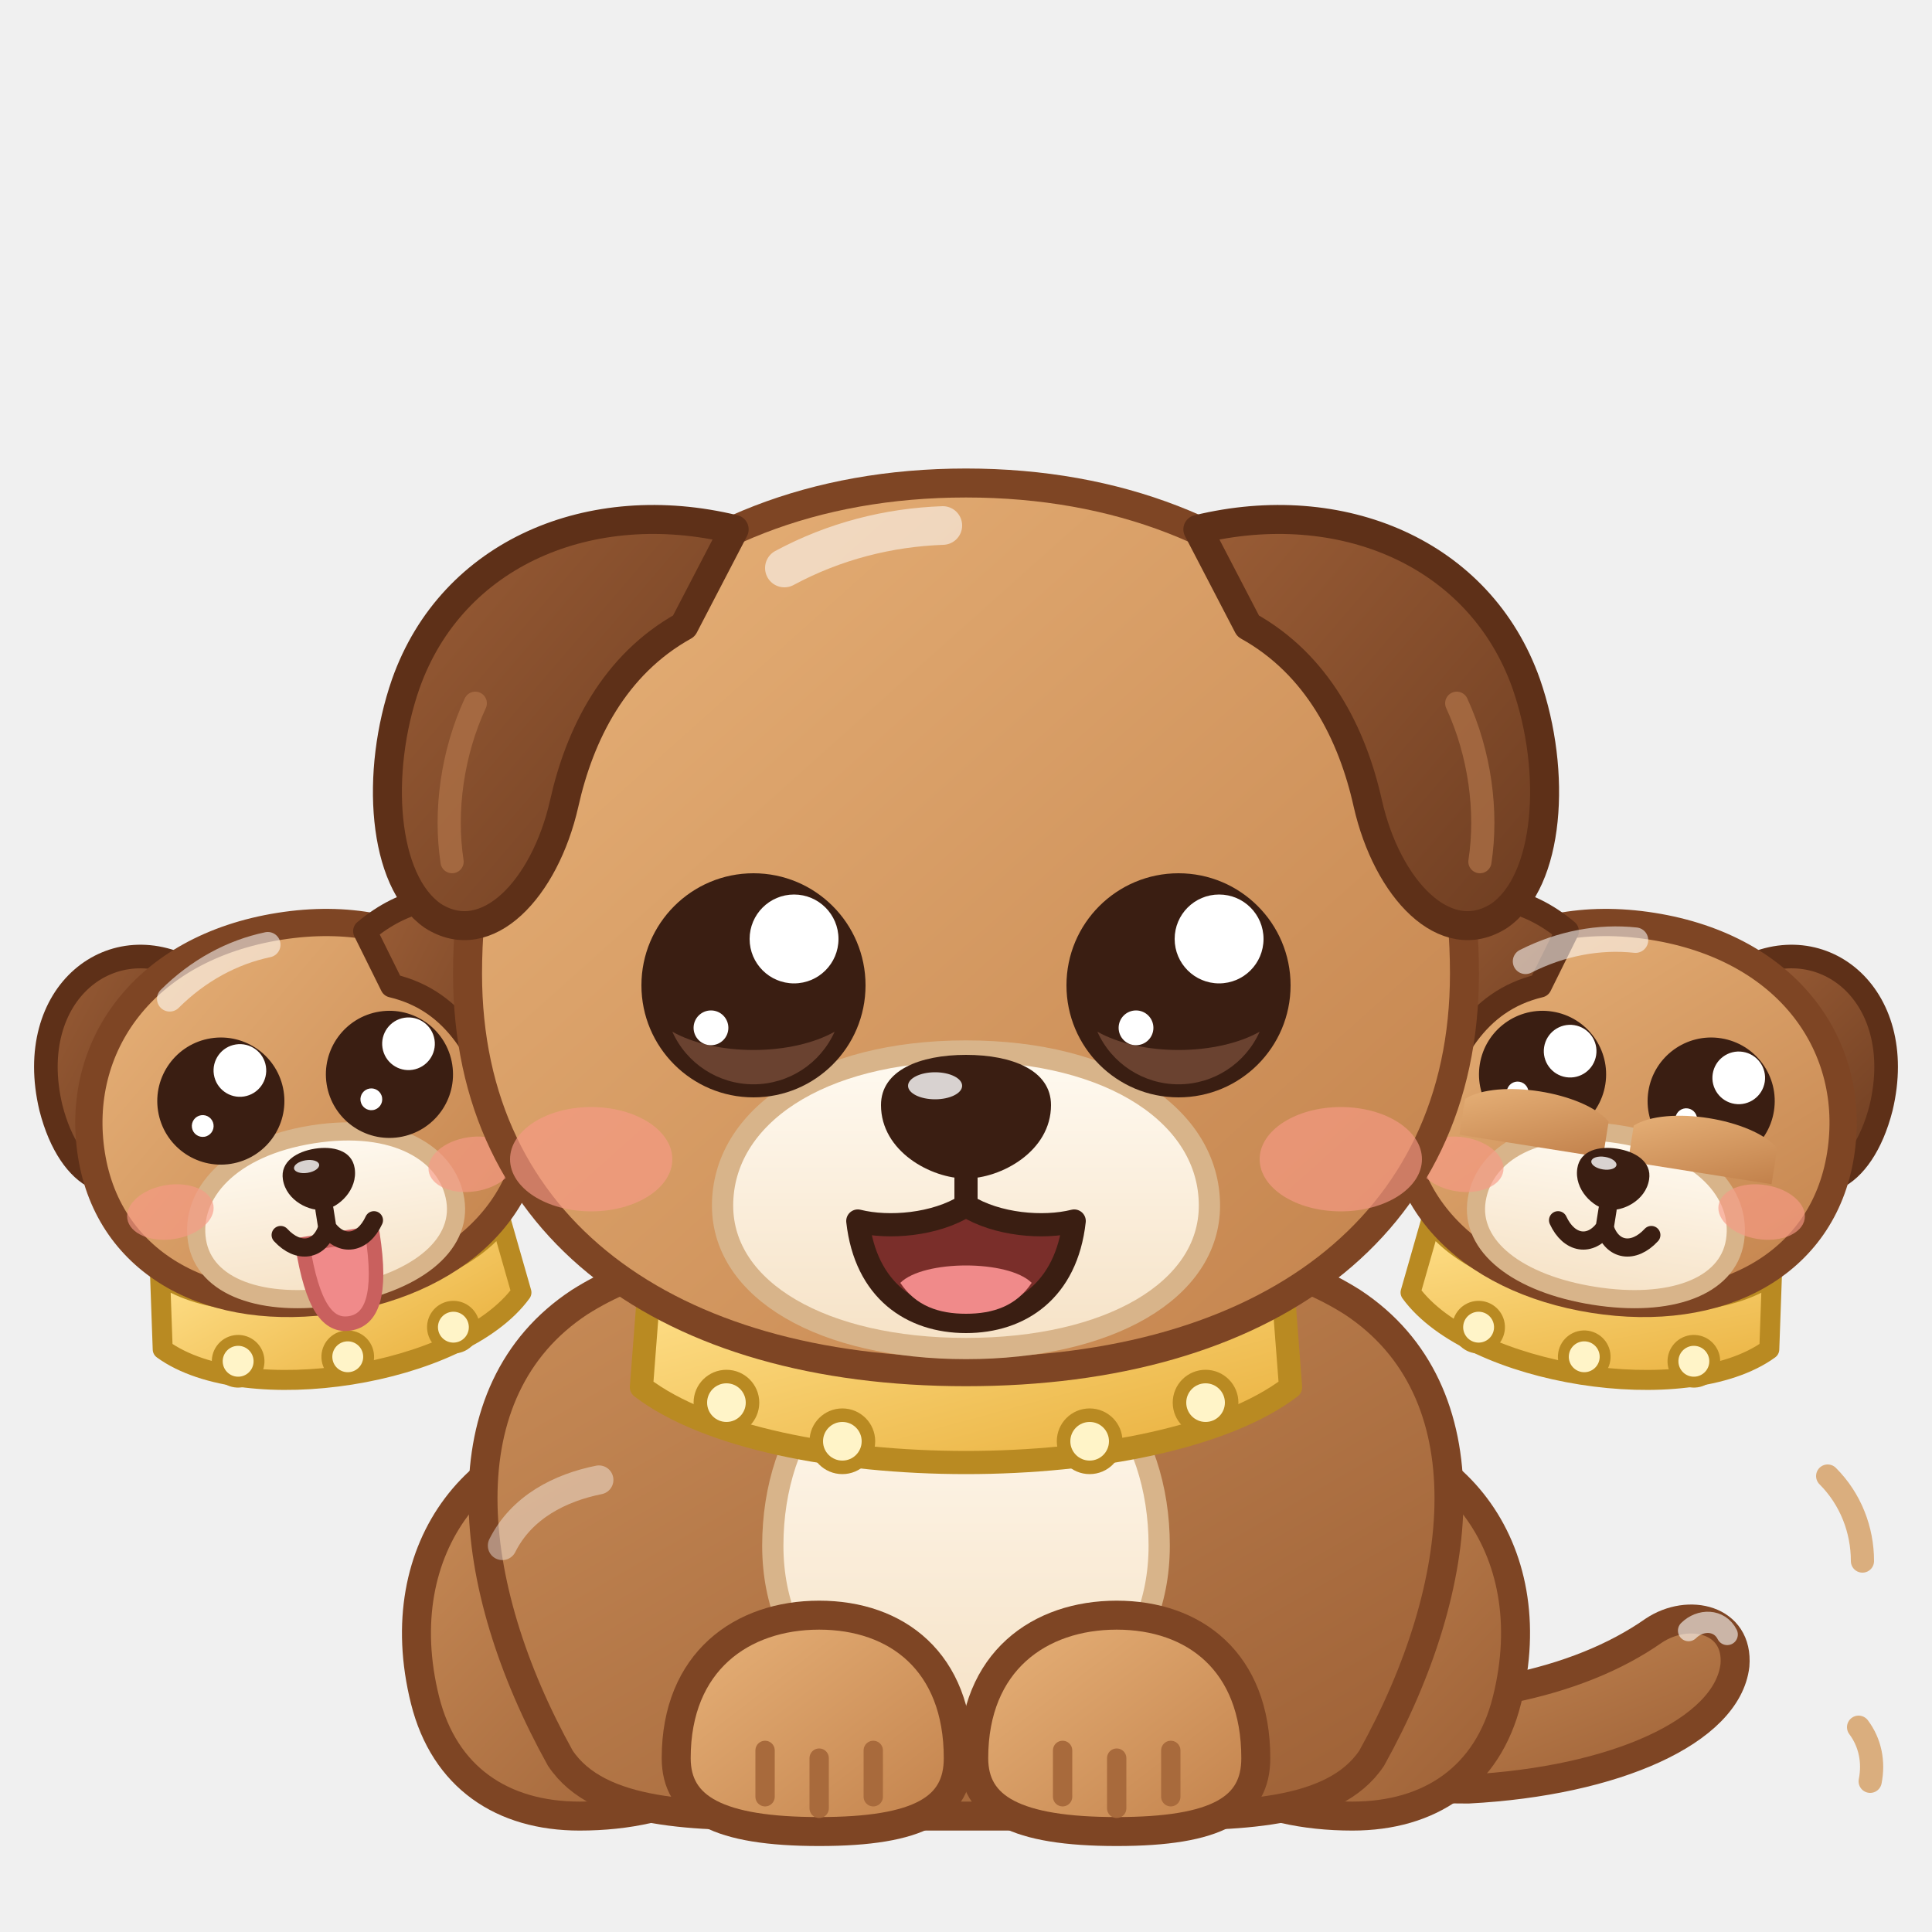
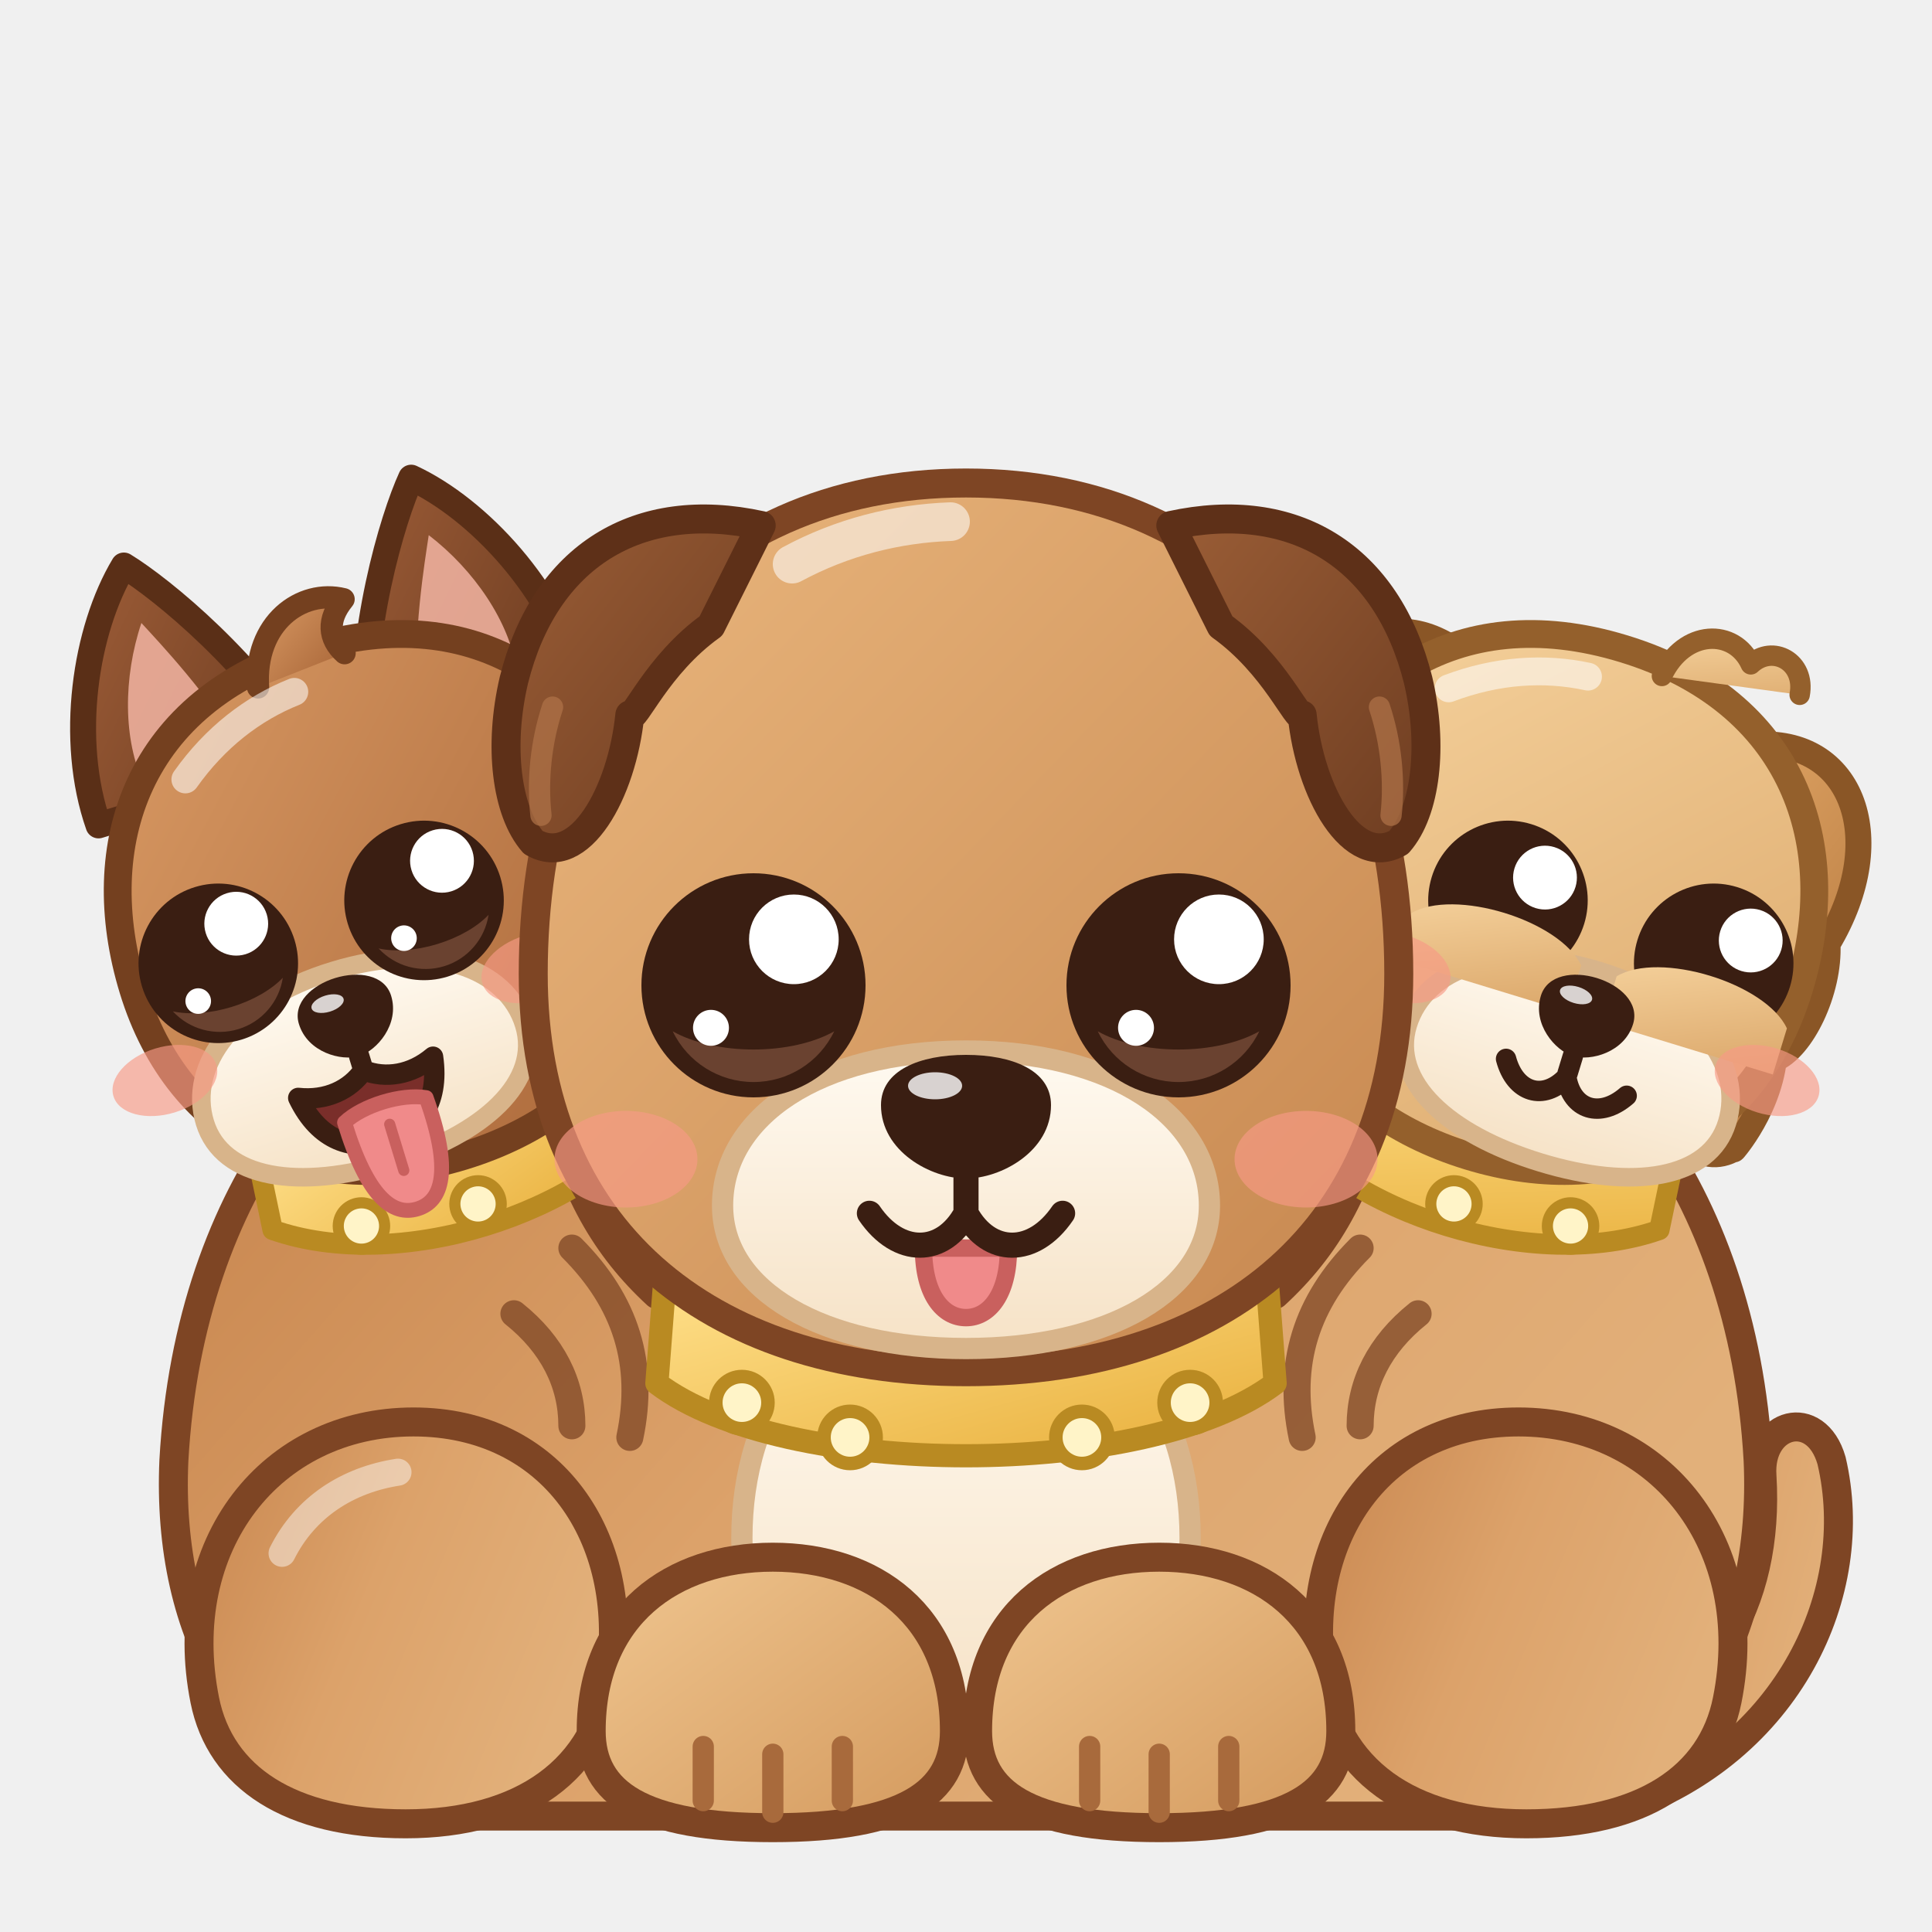
<svg xmlns="http://www.w3.org/2000/svg" viewBox="0 0 100 100" width="480" height="480">
  <defs>
-     <linearGradient id="cerby-f2-fur" x1="0" y1="0" x2="1" y2="1">
-       <stop offset="0" stop-color="#e8b37a" />
-       <stop offset="1" stop-color="#c2814b" />
+     <linearGradient id="cerby-f2-L-fur" x1="0" y1="0" x2="1" y2="1">
+       <stop offset="0" stop-color="#d99a64" />
+       <stop offset="1" stop-color="#a96638" />
    </linearGradient>
-     <linearGradient id="cerby-f2-body" x1="0" y1="0" x2="1" y2="1">
-       <stop offset="0" stop-color="#c98d58" />
-       <stop offset="1" stop-color="#9c5f35" />
+     <linearGradient id="cerby-f2-L-ear" x1="0" y1="0" x2="1" y2="1">
+       <stop offset="0" stop-color="#a2603a" />
+       <stop offset="1" stop-color="#6e3d21" />
    </linearGradient>
-     <linearGradient id="cerby-f2-ear" x1="0" y1="0" x2="1" y2="1">
+     <linearGradient id="cerby-f2-M-fur" x1="0" y1="0" x2="1" y2="1">
+       <stop offset="0" stop-color="#eab77e" />
+       <stop offset="1" stop-color="#c6864e" />
+     </linearGradient>
+     <linearGradient id="cerby-f2-M-ear" x1="0" y1="0" x2="1" y2="1">
      <stop offset="0" stop-color="#9a5d36" />
      <stop offset="1" stop-color="#6e3d21" />
+     </linearGradient>
+     <linearGradient id="cerby-f2-R-fur" x1="0" y1="0" x2="1" y2="1">
+       <stop offset="0" stop-color="#f6d39e" />
+       <stop offset="1" stop-color="#dba76a" />
+     </linearGradient>
+     <linearGradient id="cerby-f2-R-ear" x1="0" y1="0" x2="1" y2="1">
+       <stop offset="0" stop-color="#e0a565" />
+       <stop offset="1" stop-color="#b77a40" />
+     </linearGradient>
+     <linearGradient id="cerby-f2-body" x1="0" y1="0" x2="1" y2=".4">
+       <stop offset="0" stop-color="#c8864f" />
+       <stop offset=".5" stop-color="#dca26a" />
+       <stop offset="1" stop-color="#e2b07a" />
+     </linearGradient>
+     <linearGradient id="cerby-f2-paw" x1="0" y1="0" x2="1" y2="1">
+       <stop offset="0" stop-color="#f0c690" />
+       <stop offset="1" stop-color="#d49a5e" />
    </linearGradient>
    <linearGradient id="cerby-f2-cream" x1="0" y1="0" x2="0" y2="1">
      <stop offset="0" stop-color="#fffaf1" />
      <stop offset="1" stop-color="#f6e2c6" />
    </linearGradient>
    <linearGradient id="cerby-f2-gold" x1="0" y1="0" x2="1" y2="1">
      <stop offset="0" stop-color="#ffe08a" />
      <stop offset="1" stop-color="#e8ae3a" />
    </linearGradient>
  </defs>
  <g>
-     <path d="M68 88C75.6 88.4 81.6 87.2 85.6 84.4C87.4 83.2 90 83.8 89.8 86.2C89.4 89.6 83.6 92.2 76 92.6C72.6 92.6 69.4 92.4 68 92Z" fill="url(#cerby-f2-body)" stroke="#7e4524" stroke-width="1.5" stroke-linejoin="round" stroke-linecap="round" />
-     <path d="M87.4 84.4C88 83.8 89 83.8 89.4 84.6" stroke="#fff" stroke-width="1.1" fill="none" stroke-linecap="round" opacity=".6" />
-     <path d="M94.6 76.4C95.8 77.6 96.4 79.2 96.4 80.8M96.2 89.4C96.8 90.2 97 91.2 96.8 92.2" stroke="#d6a26a" stroke-width="1.2" fill="none" stroke-linecap="round" opacity=".85" />
-     <path d="M22 88C20 80 25 74 32 74 39 74 42 81 40 88 39 92 35 94 30 94 26 94 23 92 22 88Z" fill="url(#cerby-f2-body)" stroke="#7e4524" stroke-width="1.5" stroke-linejoin="round" stroke-linecap="round" />
-     <path d="M78 88C80 80 75 74 68 74 61 74 58 81 60 88 61 92 65 94 70 94 74 94 77 92 78 88Z" fill="url(#cerby-f2-body)" stroke="#7e4524" stroke-width="1.5" stroke-linejoin="round" stroke-linecap="round" />
-     <path d="M29 91C24 82 23 72 30 67.4 36 63.6 43 65 50 65 57 65 64 63.6 70 67.4 77 72 76 82 71 91 69 94 64 94 59 94H41C36 94 31 94 29 91Z" fill="url(#cerby-f2-body)" stroke="#7e4524" stroke-width="1.5" stroke-linejoin="round" stroke-linecap="round" />
-     <path d="M50 69C56.4 69 60 74 60 80 60 86 55.6 89.6 50 89.6S40 86 40 80C40 74 43.6 69 50 69Z" fill="url(#cerby-f2-cream)" stroke="#d8b48a" stroke-width="1.1" />
-     <path d="M35 91C35 86 38.4 83.6 42.4 83.6S49.6 86 49.6 91C49.6 93.6 47.6 94.8 42.4 94.8S35 93.6 35 91Z" fill="url(#cerby-f2-fur)" stroke="#7e4524" stroke-width="1.5" stroke-linejoin="round" stroke-linecap="round" />
-     <path d="M50.4 91C50.4 86 53.8 83.6 57.8 83.6S65 86 65 91C65 93.6 63 94.8 57.8 94.8S50.4 93.6 50.4 91Z" fill="url(#cerby-f2-fur)" stroke="#7e4524" stroke-width="1.5" stroke-linejoin="round" stroke-linecap="round" />
-     <path d="M39.6 93v-2.4M42.4 93.6v-2.6M45.2 93v-2.4M55 93v-2.4M57.8 93.6v-2.6M60.6 93v-2.4" stroke="#a86a3c" stroke-width="1" stroke-linecap="round" />
-     <g transform="translate(16 57.6) rotate(-9) scale(0.94)">
-       <path d="M-9.5 7.5C-6 11.2 6 11.2 9.5 7.5L10 11.6C6 15.6 -6 15.6 -10 11.6Z" fill="url(#cerby-f2-gold)" stroke="#b98a22" stroke-width="1.1" stroke-linejoin="round" stroke-linecap="round" />
-       <circle cx="-6" cy="12.9" r="1.15" fill="#fff4c8" stroke="#b98a22" stroke-width=".6" />
-       <circle cx="0" cy="13.6" r="1.15" fill="#fff4c8" stroke="#b98a22" stroke-width=".6" />
-       <circle cx="6" cy="12.9" r="1.15" fill="#fff4c8" stroke="#b98a22" stroke-width=".6" />
-       <path d="M-5 -8.6C-9 -12 -14.5 -9 -14 -2.5C-13.6 1.8 -11 3.2 -9.4 1C-9 -2.6 -8 -5.6 -5 -6.4Z" fill="url(#cerby-f2-ear)" stroke="#5e3018" stroke-width="1.3" stroke-linejoin="round" stroke-linecap="round" />
-       <path d="M0 -10.4C7.6 -10.4 12.2 -5.6 12.2 0.4C12.2 6.6 7 10.4 0 10.4S-12.2 6.6 -12.2 0.4C-12.2 -5.6 -7.6 -10.4 0 -10.4Z" fill="url(#cerby-f2-fur)" stroke="#7e4524" stroke-width="1.5" stroke-linejoin="round" stroke-linecap="round" />
-       <path d="M4.6 -9.4C9.6 -12.4 14.4 -9.4 14.2 -2.4C14 2.2 12.2 4 10.6 2.2C10 -1.6 9 -4.8 5.6 -6.2Z" fill="url(#cerby-f2-ear)" stroke="#5e3018" stroke-width="1.3" stroke-linejoin="round" stroke-linecap="round" />
-       <path d="M0 1.2C4.6 1.2 7.2 3.4 7.2 6C7.2 8.6 4.2 10.2 0 10.2S-7.2 8.6 -7.2 6C-7.2 3.4 -4.6 1.2 0 1.2Z" fill="url(#cerby-f2-cream)" stroke="#d8b48a" stroke-width="1" />
-       <circle cx="-4.7" cy="-1.4" r="3.5" fill="#3a1e12" />
-       <circle cx="-3.4" cy="-2.9" r="1.45" fill="#fff" />
-       <circle cx="-5.9" cy="-0.2" r=".6" fill="#fff" />
-       <circle cx="4.7" cy="-1.4" r="3.5" fill="#3a1e12" />
-       <circle cx="6" cy="-2.9" r="1.45" fill="#fff" />
-       <circle cx="3.5" cy="-0.2" r=".6" fill="#fff" />
-       <ellipse cx="-8.4" cy="4.2" rx="2.4" ry="1.5" fill="#f79a86" opacity=".65" />
-       <ellipse cx="8.4" cy="4.2" rx="2.4" ry="1.5" fill="#f79a86" opacity=".65" />
-       <path d="M-2 3.4C-2 2.4 -1 2 0 2S2 2.4 2 3.4C2 4.6 0.8 5.4 0 5.4S-2 4.6 -2 3.4Z" fill="#3a1e12" />
-       <ellipse cx="-.6" cy="2.9" rx=".7" ry=".35" fill="#fff" opacity=".8" />
-       <path d="M-1.5 7.1C-1.5 10.6 -0.8 11.8 0.4 11.8S2.4 10.6 2.4 7.1Z" fill="#f08a8a" stroke="#c9605e" stroke-width=".8" stroke-linejoin="round" />
-       <path d="M0 5.4v.9M-2.6 6.4c.8 1.2 2 1.2 2.6 0 .6 1.2 1.8 1.2 2.6 0" fill="none" stroke="#3a1e12" stroke-width="1" stroke-linecap="round" />
-       <path d="M-6.6 -7.4c1.8-1.3 3.8-2 5.8-2.1" stroke="#fff" stroke-width="1.4" fill="none" stroke-linecap="round" opacity=".55" />
+     <path d="M82 90C88.6 88.4 91.6 83 91.2 76.4C91 73.6 94 72.8 94.8 75.6C96.4 82.4 92.6 90.6 84 93.6Z" fill="url(#cerby-f2-body)" stroke="#7e4524" stroke-width="1.5" stroke-linejoin="round" stroke-linecap="round" />
+     <path d="M21 94C12.6 92 8.6 84.6 9 75.6C9.4 68.4 11.6 62.6 14.6 58.4L28.6 57C29.6 61.6 31.4 64.6 34 67H66C68.6 64.6 70.4 61.6 71.4 57L85.4 58.4C88.4 62.6 90.6 68.4 91 75.6C91.4 84.6 87.4 92 79 94Z" fill="url(#cerby-f2-body)" stroke="#7e4524" stroke-width="1.5" stroke-linejoin="round" stroke-linecap="round" />
+     <path d="M29.6 64.6C32.4 67.4 33.4 70.6 32.6 74.4M26.6 68C28.6 69.6 29.6 71.6 29.6 73.8M70.4 64.6C67.6 67.4 66.6 70.6 67.4 74.4M73.4 68C71.4 69.6 70.4 71.6 70.4 73.8" stroke="#7e4524" stroke-width="1.4" fill="none" stroke-linecap="round" opacity=".75" />
+     <path d="M50 67C58 67 61.6 73 61.6 79.6 61.6 86 56.4 90 50 90S38.4 86 38.4 79.6C38.4 73 42 67 50 67Z" fill="url(#cerby-f2-cream)" stroke="#d8b48a" stroke-width="1.1" />
+     <path d="M10.6 88C9 80 14 73.6 21.4 73.6 28.6 73.6 32.6 79.6 31.6 86.6 31 91.6 27 94.4 21 94.4 15 94.4 11.4 92 10.6 88Z" fill="url(#cerby-f2-body)" stroke="#7e4524" stroke-width="1.5" stroke-linejoin="round" stroke-linecap="round" />
+     <path d="M89.4 88C91 80 86 73.6 78.6 73.6 71.4 73.6 67.4 79.6 68.4 86.6 69 91.6 73 94.4 79 94.4 85 94.4 88.6 92 89.4 88Z" fill="url(#cerby-f2-body)" stroke="#7e4524" stroke-width="1.5" stroke-linejoin="round" stroke-linecap="round" />
+     <path d="M14.6 80.4c1.2-2.4 3.4-3.8 6-4.2" stroke="#fff" stroke-width="1.4" fill="none" stroke-linecap="round" opacity=".45" />
+     <path d="M30.6 89.6C30.6 83.6 34.8 80.6 40 80.6S49.4 83.6 49.4 89.6C49.4 92.8 46.8 94.6 40 94.6S30.6 92.8 30.6 89.6Z" fill="url(#cerby-f2-paw)" stroke="#7e4524" stroke-width="1.5" stroke-linejoin="round" stroke-linecap="round" />
+     <path d="M50.6 89.6C50.6 83.6 54.8 80.6 60 80.6S69.4 83.6 69.4 89.6C69.4 92.8 66.8 94.6 60 94.6S50.6 92.8 50.6 89.6Z" fill="url(#cerby-f2-paw)" stroke="#7e4524" stroke-width="1.5" stroke-linejoin="round" stroke-linecap="round" />
+     <path d="M36.4 93.2v-2.8M40 93.8v-3M43.6 93.2v-2.8M56.4 93.2v-2.8M60 93.8v-3M63.6 93.2v-2.8" stroke="#a86a3c" stroke-width="1.1" stroke-linecap="round" />
+     <g transform="translate(20 46.8) rotate(-17) scale(0.96)">
+       <path d="M-10.6 10.6C-5.3 14.2 5.3 14.2 10.6 10.6L11 15C5.3 19.2 -5.3 19.2 -11 15Z" fill="url(#cerby-f2-gold)" stroke="#b98a22" stroke-width="1.1" stroke-linejoin="round" stroke-linecap="round" />
+       <circle cx="-6.36" cy="16.2" r="1.25" fill="#fff4c8" stroke="#b98a22" stroke-width=".6" />
+       <circle cx="0" cy="16.9" r="1.25" fill="#fff4c8" stroke="#b98a22" stroke-width=".6" />
+       <circle cx="6.36" cy="16.2" r="1.25" fill="#fff4c8" stroke="#b98a22" stroke-width=".6" />
+       <path d="M-1.6 -8.6C-3 -14.4 -6.6 -19.8 -8.2 -21.6C-11.2 -18.9 -13.8 -13.5 -13.6 -8.6Z" fill="url(#cerby-f2-L-ear)" stroke="#5a2f17" stroke-width="1.4" stroke-linejoin="round" stroke-linecap="round" />
+       <path d="M-5 -10C-5.8 -13.5 -7.6 -17.1 -8.2 -18.36C-10 -15.84 -11 -12.6 -10.6 -10Z" fill="#f2b4a2" opacity=".85" />
+       <path d="M1.4 -8.6C2.8 -14.4 6.4 -19.8 8 -21.6C11 -18.9 13.6 -13.5 13.4 -8.6Z" fill="url(#cerby-f2-L-ear)" stroke="#5a2f17" stroke-width="1.4" stroke-linejoin="round" stroke-linecap="round" />
+       <path d="M4.8 -10C5.6 -13.5 7.4 -17.1 8 -18.36C9.8 -15.84 10.8 -12.6 10.4 -10Z" fill="#f2b4a2" opacity=".85" />
+       <path d="M0 -14.4C9.6 -14.4 14.4 -7.8 14.4 0.4C14.4 8.8 8.6 14.2 0 14.2S-14.4 8.8 -14.4 0.4C-14.4 -7.8 -9.6 -14.4 0 -14.4Z" fill="url(#cerby-f2-L-fur)" stroke="#74401f" stroke-width="1.5" stroke-linejoin="round" stroke-linecap="round" />
+       <path d="M-3.2 -13.2C-2.4 -16.6 .6 -17.6 2.6 -16.4 1.4 -15.6 1.2 -14.6 1.8 -13.6" fill="url(#cerby-f2-L-fur)" stroke="#74401f" stroke-width="1.2" stroke-linejoin="round" stroke-linecap="round" />
+       <g transform="translate(-3.8 0)">
+         <path d="M0 2.6C5.6 2.6 9 5.2 9 8.4C9 11.6 5.2 13.4 0 13.4S-9 11.6 -9 8.4C-9 5.2 -5.6 2.6 0 2.6Z" fill="url(#cerby-f2-cream)" stroke="#d8b48a" stroke-width="1" />
+         <circle cx="-5.8" cy="0.4" r="4.3" fill="#3a1e12" />
+         <path d="M-8.9 2.16A3.44 3.44 0 0 0 -2.7 2.16 4.13 2.06 0 0 1 -8.9 2.16Z" fill="#8a5a44" opacity=".6" />
+         <circle cx="-4.25" cy="-1.36" r="1.72" fill="#fff" />
+         <circle cx="-7.43" cy="2.03" r="0.69" fill="#fff" />
+         <circle cx="5.8" cy="0.4" r="4.3" fill="#3a1e12" />
+         <path d="M2.7 2.16A3.44 3.44 0 0 0 8.9 2.16 4.13 2.06 0 0 1 2.7 2.16Z" fill="#8a5a44" opacity=".6" />
+         <circle cx="7.35" cy="-1.36" r="1.72" fill="#fff" />
+         <circle cx="4.17" cy="2.03" r="0.69" fill="#fff" />
+         <ellipse cx="-10.4" cy="5.6" rx="2.9" ry="1.8" fill="#f79a86" opacity=".65" />
+         <ellipse cx="10.4" cy="5.6" rx="2.9" ry="1.8" fill="#f79a86" opacity=".65" />
+         <path d="M-2.6 4.8C-2.6 3.6 -1.3 3 0 3S2.6 3.6 2.6 4.8C2.6 6.4 1 7.4 0 7.4S-2.6 6.4 -2.6 4.8Z" fill="#3a1e12" />
+         <ellipse cx="-.8" cy="4.2" rx=".9" ry=".45" fill="#fff" opacity=".8" />
+         <path d="M0 7.4v.8M-3.8 8.6C-2.4 9.2 -1 9 0 8.2 1 9 2.4 9.2 3.8 8.6 3.4 11.2 1.8 12.2 0 12.2S-3.4 11.2 -3.8 8.6Z" fill="#7a2e2a" stroke="#3a1e12" stroke-width="1.1" stroke-linejoin="round" stroke-linecap="round" />
+         <path d="M-1.8 10.6C-1.8 14.8 -.8 16.2 .6 16.2S3 14.8 2.8 10.6C1.6 10 -.6 10 -1.8 10.6Z" fill="#f08a8a" stroke="#c9605e" stroke-width=".8" stroke-linejoin="round" />
+         <path d="M.5 11.4v2.6" stroke="#c9605e" stroke-width=".6" stroke-linecap="round" />
+       </g>
+       <path d="M-8.4 -9.6c2.2-1.7 4.6-2.6 7-2.8" stroke="#fff" stroke-width="1.5" fill="none" stroke-linecap="round" opacity=".55" />
    </g>
-     <g transform="translate(84 57.6) rotate(9) scale(0.94)">
-       <path d="M-9.5 7.5C-6 11.2 6 11.2 9.5 7.5L10 11.6C6 15.6 -6 15.6 -10 11.6Z" fill="url(#cerby-f2-gold)" stroke="#b98a22" stroke-width="1.1" stroke-linejoin="round" stroke-linecap="round" />
-       <circle cx="-6" cy="12.9" r="1.15" fill="#fff4c8" stroke="#b98a22" stroke-width=".6" />
-       <circle cx="0" cy="13.6" r="1.15" fill="#fff4c8" stroke="#b98a22" stroke-width=".6" />
-       <circle cx="6" cy="12.9" r="1.15" fill="#fff4c8" stroke="#b98a22" stroke-width=".6" />
-       <path d="M5 -8.6C9 -12 14.5 -9 14 -2.5C13.6 1.8 11 3.2 9.4 1C9 -2.6 8 -5.6 5 -6.4Z" fill="url(#cerby-f2-ear)" stroke="#5e3018" stroke-width="1.3" stroke-linejoin="round" stroke-linecap="round" />
-       <path d="M0 -10.4C7.6 -10.4 12.2 -5.6 12.2 0.4C12.2 6.6 7 10.4 0 10.4S-12.2 6.6 -12.2 0.4C-12.2 -5.6 -7.6 -10.4 0 -10.4Z" fill="url(#cerby-f2-fur)" stroke="#7e4524" stroke-width="1.5" stroke-linejoin="round" stroke-linecap="round" />
-       <path d="M-4.6 -9.4C-9.6 -12.4 -14.4 -9.4 -14.2 -2.4C-14 2.2 -12.2 4 -10.6 2.2C-10 -1.6 -9 -4.8 -5.6 -6.2Z" fill="url(#cerby-f2-ear)" stroke="#5e3018" stroke-width="1.3" stroke-linejoin="round" stroke-linecap="round" />
-       <path d="M0 1.2C4.6 1.2 7.2 3.4 7.2 6C7.2 8.6 4.2 10.2 0 10.2S-7.2 8.6 -7.2 6C-7.2 3.4 -4.6 1.2 0 1.2Z" fill="url(#cerby-f2-cream)" stroke="#d8b48a" stroke-width="1" />
-       <circle cx="-4.7" cy="-1.4" r="3.5" fill="#3a1e12" />
-       <circle cx="-3.4" cy="-2.9" r="1.45" fill="#fff" />
-       <circle cx="-5.9" cy="-0.2" r=".6" fill="#fff" />
-       <path d="M-8.7 0.6C-7.1 -0.8 -2.3 -0.8 -0.7 0.6L-0.7 2.6L-8.7 2.6Z" fill="url(#cerby-f2-fur)" />
-       <circle cx="4.7" cy="-1.4" r="3.5" fill="#3a1e12" />
-       <circle cx="6" cy="-2.9" r="1.45" fill="#fff" />
-       <circle cx="3.5" cy="-0.2" r=".6" fill="#fff" />
-       <path d="M0.7 0.6C2.3 -0.8 7.1 -0.8 8.7 0.6L8.7 2.6L0.7 2.6Z" fill="url(#cerby-f2-fur)" />
-       <ellipse cx="-8.4" cy="4.2" rx="2.4" ry="1.5" fill="#f79a86" opacity=".65" />
-       <ellipse cx="8.4" cy="4.2" rx="2.4" ry="1.5" fill="#f79a86" opacity=".65" />
-       <path d="M-2 3.4C-2 2.4 -1 2 0 2S2 2.4 2 3.4C2 4.6 0.8 5.4 0 5.4S-2 4.6 -2 3.4Z" fill="#3a1e12" />
-       <ellipse cx="-.6" cy="2.9" rx=".7" ry=".35" fill="#fff" opacity=".8" />
-       <path d="M0 5.4v.9M-2.6 6.4c.8 1.2 2 1.2 2.6 0 .6 1.2 1.8 1.2 2.6 0" fill="none" stroke="#3a1e12" stroke-width="1" stroke-linecap="round" />
-       <path d="M-6.6 -7.4c1.8-1.3 3.8-2 5.8-2.1" stroke="#fff" stroke-width="1.4" fill="none" stroke-linecap="round" opacity=".55" />
+     <g transform="translate(80 46.8) rotate(17) scale(0.96)">
+       <path d="M-10.6 10.6C-5.3 14.2 5.3 14.2 10.6 10.6L11 15C5.3 19.2 -5.3 19.2 -11 15Z" fill="url(#cerby-f2-gold)" stroke="#b98a22" stroke-width="1.1" stroke-linejoin="round" stroke-linecap="round" />
+       <circle cx="-6.36" cy="16.2" r="1.25" fill="#fff4c8" stroke="#b98a22" stroke-width=".6" />
+       <circle cx="0" cy="16.9" r="1.25" fill="#fff4c8" stroke="#b98a22" stroke-width=".6" />
+       <circle cx="6.36" cy="16.2" r="1.25" fill="#fff4c8" stroke="#b98a22" stroke-width=".6" />
+       <path d="M-8 -11.4C-13 -13.6 -16.8 -9 -15.16 -2.4C-16.02 0 -15.48 3.4 -14.22 4.4C-14.76 7.4 -13.32 10.2 -13.6 9.6C-12.2 11.2 -9.6 10 -10.4 7C-11.4 2 -11 -3 -7 -7Z" fill="url(#cerby-f2-R-ear)" stroke="#8a5626" stroke-width="1.4" stroke-linejoin="round" stroke-linecap="round" />
+       <path d="M8 -11.4C13 -13.6 16.8 -9 15.16 -2.4C16.02 0 15.48 3.4 14.22 4.4C14.76 7.4 13.32 10.2 13.6 9.6C12.2 11.2 9.6 10 10.4 7C11.4 2 11 -3 7 -7Z" fill="url(#cerby-f2-R-ear)" stroke="#8a5626" stroke-width="1.4" stroke-linejoin="round" stroke-linecap="round" />
+       <path d="M0 -14.4C9.6 -14.4 14.4 -7.8 14.4 0.4C14.4 8.8 8.6 14.2 0 14.2S-14.4 8.8 -14.4 0.4C-14.4 -7.8 -9.6 -14.4 0 -14.4Z" fill="url(#cerby-f2-R-fur)" stroke="#94602c" stroke-width="1.5" stroke-linejoin="round" stroke-linecap="round" />
+       <g transform="translate(3.8 0)">
+         <path d="M0 2.6C5.6 2.6 9 5.2 9 8.4C9 11.6 5.2 13.4 0 13.4S-9 11.6 -9 8.4C-9 5.2 -5.6 2.6 0 2.6Z" fill="url(#cerby-f2-cream)" stroke="#d8b48a" stroke-width="1" />
+         <circle cx="-5.8" cy="0.4" r="4.3" fill="#3a1e12" />
+         <path d="M-8.9 2.16A3.44 3.44 0 0 0 -2.7 2.16 4.13 2.06 0 0 1 -8.9 2.16Z" fill="#8a5a44" opacity=".6" />
+         <circle cx="-4.25" cy="-1.36" r="1.72" fill="#fff" />
+         <circle cx="-7.43" cy="2.03" r="0.69" fill="#fff" />
+         <path d="M-10.6 2.6C-8.8 .6 -2.8 .6 -1 2.6L-1 5.2L-10.6 5.2Z" fill="url(#cerby-f2-R-fur)" />
+         <circle cx="5.8" cy="0.4" r="4.3" fill="#3a1e12" />
+         <path d="M2.7 2.16A3.44 3.44 0 0 0 8.9 2.16 4.13 2.06 0 0 1 2.7 2.16Z" fill="#8a5a44" opacity=".6" />
+         <circle cx="7.35" cy="-1.36" r="1.72" fill="#fff" />
+         <circle cx="4.17" cy="2.03" r="0.69" fill="#fff" />
+         <path d="M1 2.6C2.8 .6 8.8 .6 10.6 2.6L10.6 5.2L1 5.2Z" fill="url(#cerby-f2-R-fur)" />
+         <ellipse cx="-10.4" cy="5.6" rx="2.9" ry="1.8" fill="#f79a86" opacity=".65" />
+         <ellipse cx="10.4" cy="5.6" rx="2.9" ry="1.8" fill="#f79a86" opacity=".65" />
+         <path d="M-2.6 4.8C-2.6 3.6 -1.3 3 0 3S2.6 3.6 2.6 4.8C2.6 6.4 1 7.4 0 7.4S-2.6 6.4 -2.6 4.8Z" fill="#3a1e12" />
+         <ellipse cx="-.8" cy="4.2" rx=".9" ry=".45" fill="#fff" opacity=".8" />
+         <path d="M0 7.4v1M-3.4 8.6c1 1.6 2.6 1.6 3.4 0 .8 1.6 2.4 1.6 3.4 0" fill="none" stroke="#3a1e12" stroke-width="1.1" stroke-linecap="round" />
+         <path d="M-1.4 -13.6C-1 -16.4 1.6 -17.2 3 -15.6 3.8 -17 5.8 -16.6 6 -14.8" fill="url(#cerby-f2-R-fur)" stroke="#94602c" stroke-width="1.1" stroke-linejoin="round" stroke-linecap="round" />
+       </g>
+       <path d="M-8.4 -9.6c2.2-1.7 4.6-2.6 7-2.8" stroke="#fff" stroke-width="1.5" fill="none" stroke-linecap="round" opacity=".55" />
    </g>
-     <path d="M33.6 66.6C40 71.4 60 71.4 66.4 66.6L66.8 71.8C60 77 40 77 33.2 71.8Z" fill="url(#cerby-f2-gold)" stroke="#b98a22" stroke-width="1.2" stroke-linejoin="round" stroke-linecap="round" />
-     <circle cx="37.6" cy="72.6" r="1.35" fill="#fff4c8" stroke="#b98a22" stroke-width=".7" />
-     <circle cx="43.6" cy="74.6" r="1.35" fill="#fff4c8" stroke="#b98a22" stroke-width=".7" />
-     <circle cx="56.4" cy="74.6" r="1.35" fill="#fff4c8" stroke="#b98a22" stroke-width=".7" />
-     <circle cx="62.4" cy="72.6" r="1.35" fill="#fff4c8" stroke="#b98a22" stroke-width=".7" />
-     <path d="M50 25C65.8 25 75.8 35.6 75.8 50.4 75.8 63.6 65.4 71 50 71S24.2 63.6 24.2 50.4C24.2 35.6 34.2 25 50 25Z" fill="url(#cerby-f2-fur)" stroke="#7e4524" stroke-width="1.5" stroke-linejoin="round" stroke-linecap="round" />
-     <path d="M38 27.4C30.6 25.6 23.4 28.6 21 35.4 19.4 40 19.8 45.6 22.4 47.4 25.2 49.2 28.2 46 29.2 41.6 30 38 31.8 34.4 35.4 32.4Z" fill="url(#cerby-f2-ear)" stroke="#5e3018" stroke-width="1.5" stroke-linejoin="round" stroke-linecap="round" />
-     <path d="M62 27.4C69.4 25.6 76.6 28.6 79 35.4 80.6 40 80.2 45.6 77.6 47.4 74.8 49.2 71.8 46 70.8 41.6 70 38 68.2 34.4 64.6 32.4Z" fill="url(#cerby-f2-ear)" stroke="#5e3018" stroke-width="1.5" stroke-linejoin="round" stroke-linecap="round" />
-     <path d="M24.6 36.4C23.4 39 23 42 23.4 44.6M75.4 36.4C76.6 39 77 42 76.6 44.6" stroke="#b07448" stroke-width="1.2" fill="none" stroke-linecap="round" opacity=".7" />
+     <path d="M34.4 66.4C40.6 71 59.4 71 65.6 66.4L66 71.6C59.4 76.6 40.6 76.6 34 71.6Z" fill="url(#cerby-f2-gold)" stroke="#b98a22" stroke-width="1.2" stroke-linejoin="round" stroke-linecap="round" />
+     <circle cx="38.4" cy="72.6" r="1.35" fill="#fff4c8" stroke="#b98a22" stroke-width=".7" />
+     <circle cx="44" cy="74.4" r="1.35" fill="#fff4c8" stroke="#b98a22" stroke-width=".7" />
+     <circle cx="56" cy="74.4" r="1.35" fill="#fff4c8" stroke="#b98a22" stroke-width=".7" />
+     <circle cx="61.6" cy="72.6" r="1.35" fill="#fff4c8" stroke="#b98a22" stroke-width=".7" />
+     <path d="M50 25C64 25 72.4 35.6 72.4 50.4 72.4 63.6 63.4 71 50 71S27.6 63.6 27.6 50.4C27.6 35.6 36 25 50 25Z" fill="url(#cerby-f2-M-fur)" stroke="#7e4524" stroke-width="1.5" stroke-linejoin="round" stroke-linecap="round" />
+     <path d="M39.4 27.2C33 25.8 28.2 28.8 26.6 35.2 25.8 38.6 26.2 42 27.6 43.6 30 45 32.2 41 32.6 37 32.8 37.4 34 34.4 36.8 32.4Z" fill="url(#cerby-f2-M-ear)" stroke="#5e3018" stroke-width="1.5" stroke-linejoin="round" stroke-linecap="round" />
+     <path d="M60.6 27.2C67 25.8 71.8 28.8 73.4 35.2 74.2 38.6 73.8 42 72.4 43.6 70 45 67.8 41 67.4 37 67.2 37.4 66 34.4 63.2 32.4Z" fill="url(#cerby-f2-M-ear)" stroke="#5e3018" stroke-width="1.5" stroke-linejoin="round" stroke-linecap="round" />
+     <path d="M28.6 36.6C28 38.4 27.8 40.4 28 42.2M71.4 36.6C72 38.4 72.2 40.4 72 42.2" stroke="#b07448" stroke-width="1.1" fill="none" stroke-linecap="round" opacity=".7" />
    <path d="M50 54.4C57.6 54.4 62.6 57.8 62.6 62.4 62.6 66.8 57.4 69.8 50 69.8S37.4 66.8 37.4 62.4C37.4 57.8 42.4 54.4 50 54.4Z" fill="url(#cerby-f2-cream)" stroke="#d8b48a" stroke-width="1.1" />
    <circle cx="39" cy="51" r="5.8" fill="#3a1e12" />
-     <path d="M34.8 53.4A4.6 4.6 0 0 0 43.2 53.4 5.6 2.8 0 0 1 34.8 53.4Z" fill="#8a5a44" opacity=".6" />
-     <circle cx="41.1" cy="48.6" r="2.3" fill="#fff" />
-     <circle cx="36.8" cy="53.2" r=".9" fill="#fff" />
+     <path d="M34.82 53.38A4.64 4.64 0 0 0 43.18 53.38 5.57 2.78 0 0 1 34.82 53.38Z" fill="#8a5a44" opacity=".6" />
+     <circle cx="41.09" cy="48.62" r="2.32" fill="#fff" />
+     <circle cx="36.8" cy="53.2" r="0.93" fill="#fff" />
    <circle cx="61" cy="51" r="5.8" fill="#3a1e12" />
-     <path d="M56.8 53.4A4.6 4.6 0 0 0 65.2 53.4 5.6 2.8 0 0 1 56.8 53.4Z" fill="#8a5a44" opacity=".6" />
-     <circle cx="63.1" cy="48.6" r="2.3" fill="#fff" />
-     <circle cx="58.8" cy="53.2" r=".9" fill="#fff" />
-     <ellipse cx="30.6" cy="60" rx="4.2" ry="2.7" fill="#f79a86" opacity=".65" />
-     <ellipse cx="69.4" cy="60" rx="4.2" ry="2.7" fill="#f79a86" opacity=".65" />
+     <path d="M56.82 53.38A4.64 4.64 0 0 0 65.18 53.38 5.57 2.78 0 0 1 56.82 53.38Z" fill="#8a5a44" opacity=".6" />
+     <circle cx="63.09" cy="48.62" r="2.32" fill="#fff" />
+     <circle cx="58.8" cy="53.2" r="0.93" fill="#fff" />
+     <ellipse cx="32.4" cy="60" rx="3.7" ry="2.5" fill="#f79a86" opacity=".65" />
+     <ellipse cx="67.6" cy="60" rx="3.7" ry="2.5" fill="#f79a86" opacity=".65" />
    <path d="M45.6 57.2C45.6 55.4 47.6 54.6 50 54.6S54.4 55.4 54.4 57.2C54.4 59.6 51.8 61 50 61S45.6 59.6 45.6 57.2Z" fill="#3a1e12" />
    <ellipse cx="48.4" cy="56.2" rx="1.4" ry=".7" fill="#fff" opacity=".8" />
-     <path d="M50 61v1.4M44.4 63.2C46 63.6 48.4 63.4 50 62.4 51.6 63.4 54 63.6 55.6 63.2 55.2 66.8 52.8 68.4 50 68.4S44.8 66.8 44.4 63.2Z" fill="#7a2e2a" stroke="#3a1e12" stroke-width="1.2" stroke-linejoin="round" stroke-linecap="round" />
-     <path d="M46.6 66.4C47.8 65.2 52.2 65.2 53.4 66.4 52.6 67.6 51.4 68 50 68S47.4 67.6 46.6 66.4Z" fill="#f08a8a" />
-     <path d="M40.6 29.4c2.6-1.4 5.4-2.1 8.2-2.2" stroke="#fff" stroke-width="2" fill="none" stroke-linecap="round" opacity=".55" />
-     <path d="M26 80c1-2 3-3 5-3.4" stroke="#fff" stroke-width="1.5" fill="none" stroke-linecap="round" opacity=".4" />
+     <path d="M47.8 64.6C47.8 67 48.8 68.2 50 68.2S52.2 67 52.2 64.6Z" fill="#f08a8a" stroke="#c9605e" stroke-width=".9" stroke-linejoin="round" />
+     <path d="M50 61v1.6M45 62.8c1.5 2.2 3.8 2.2 5 0 1.2 2.2 3.5 2.2 5 0" fill="none" stroke="#3a1e12" stroke-width="1.3" stroke-linecap="round" />
+     <path d="M41 29.2c2.6-1.4 5.4-2.1 8.2-2.2" stroke="#fff" stroke-width="2" fill="none" stroke-linecap="round" opacity=".55" />
  </g>
</svg>
